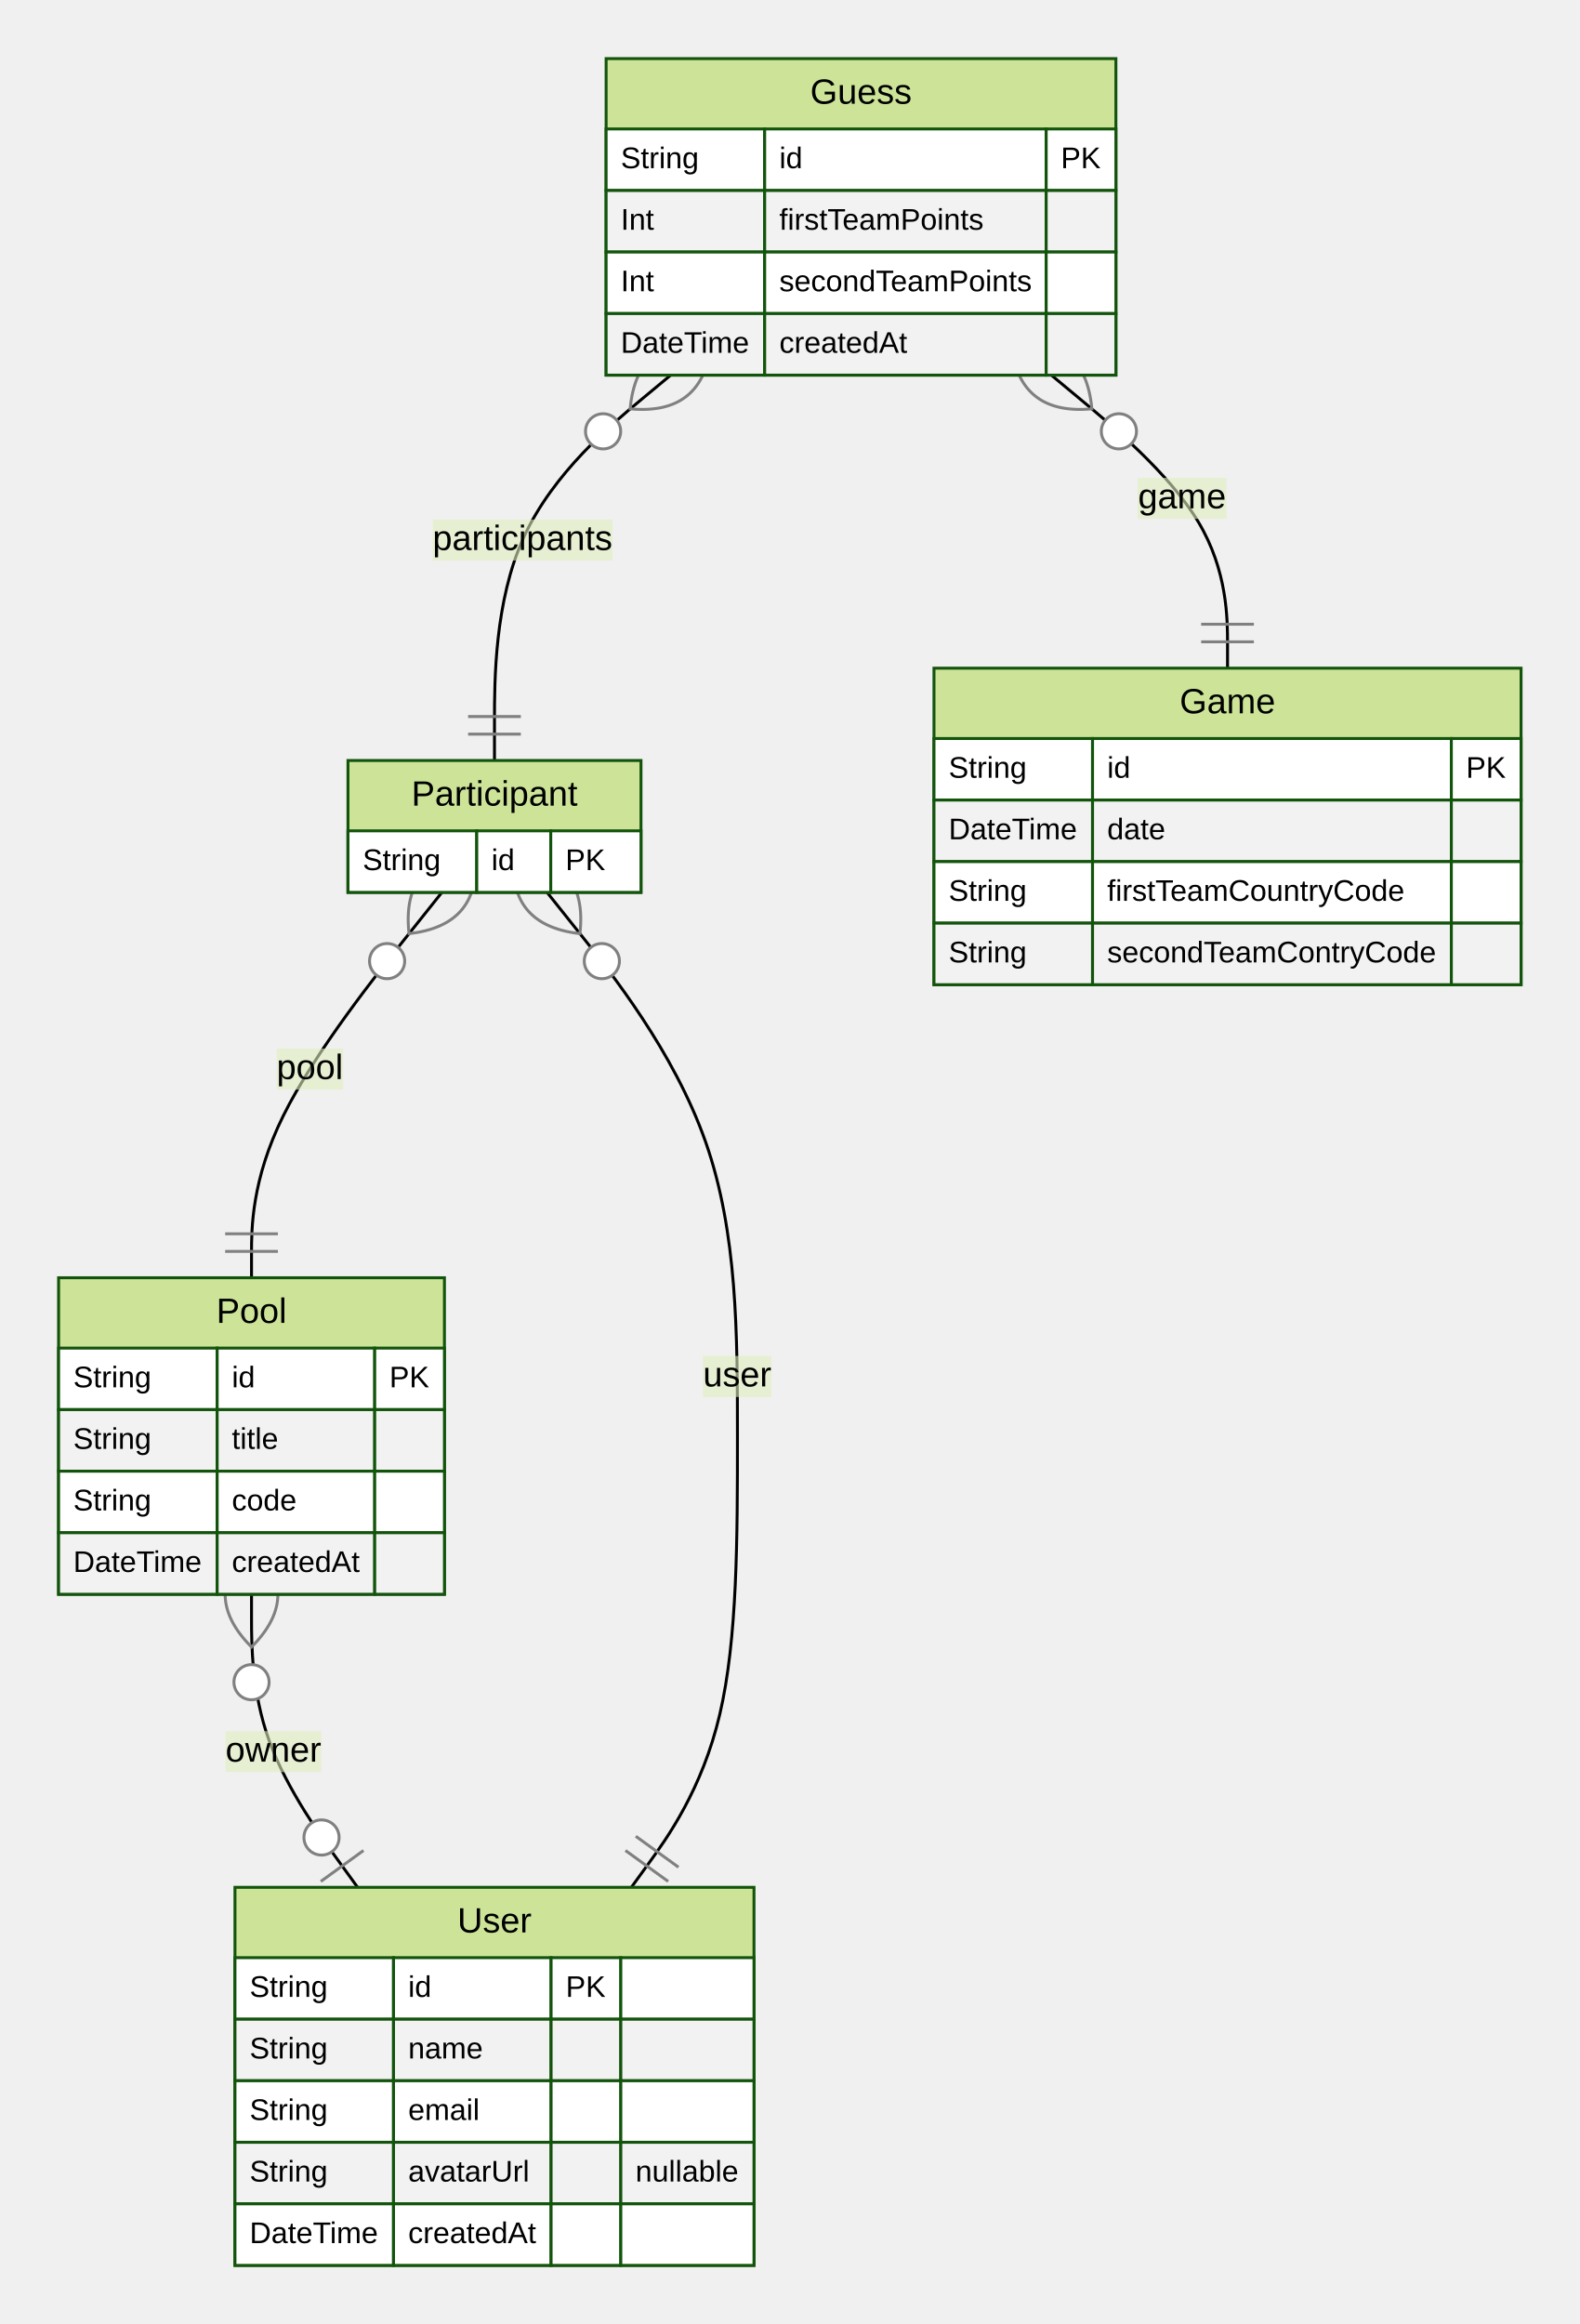
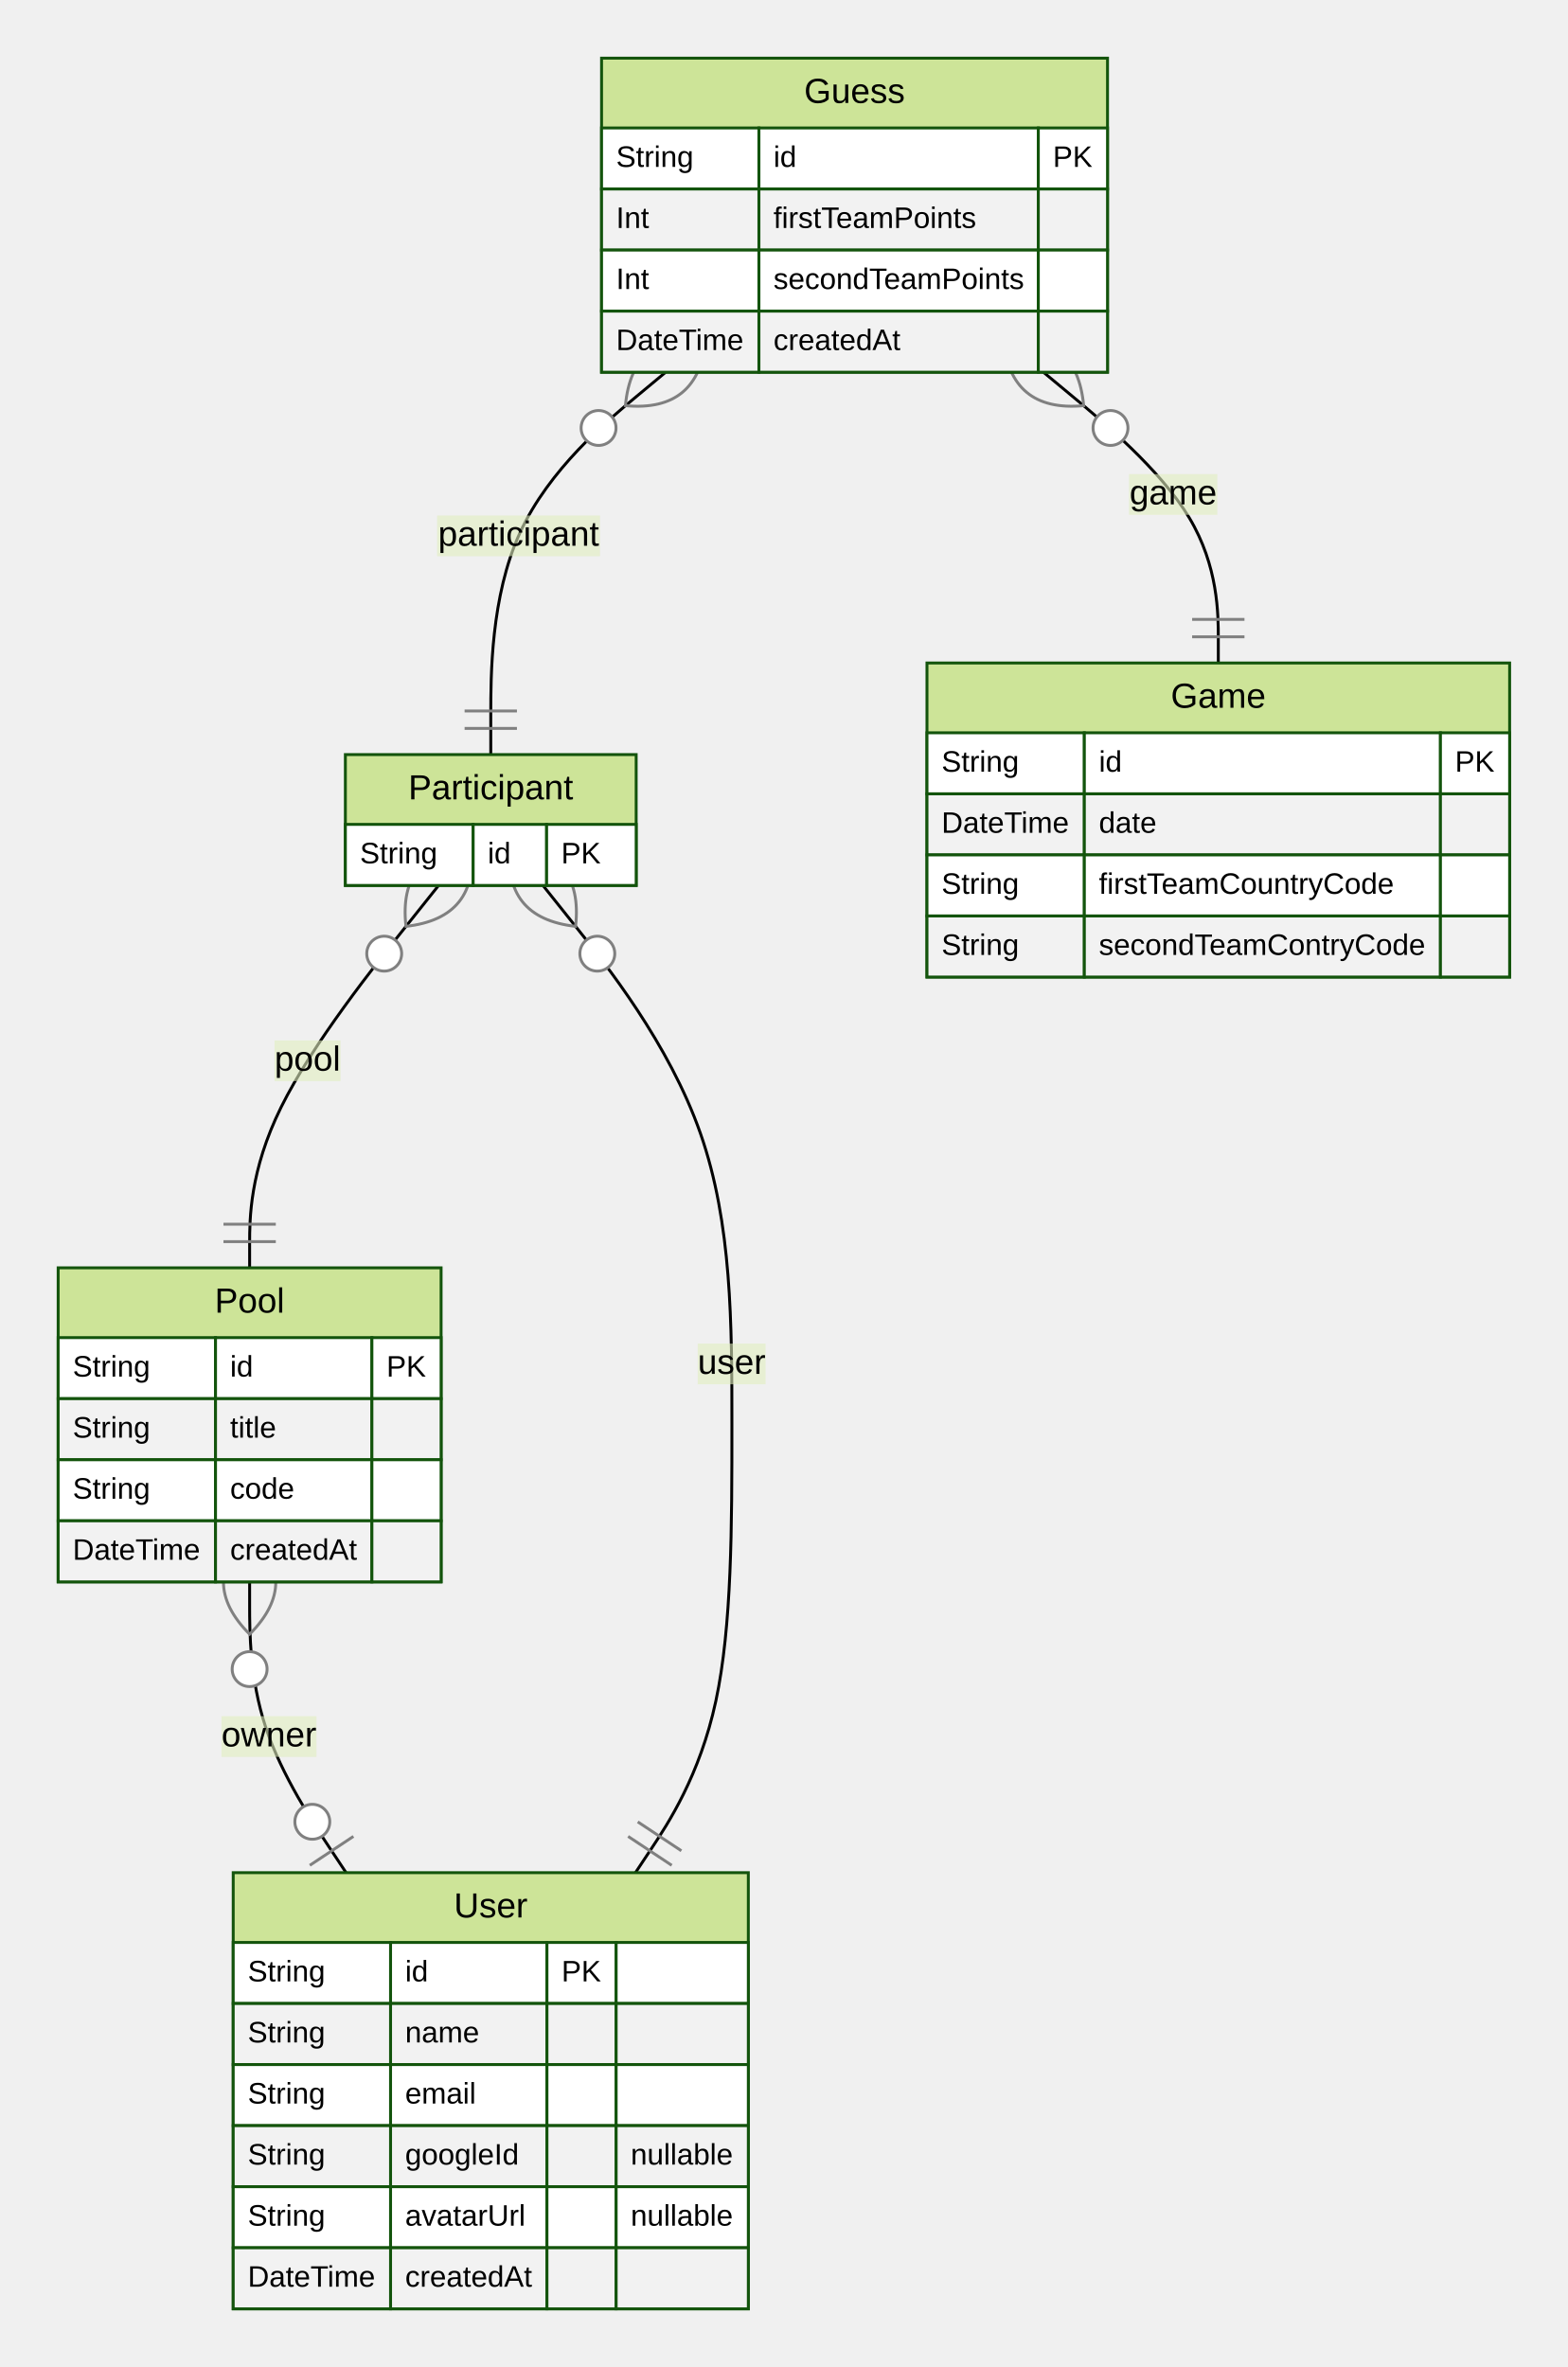
- <svg xmlns="http://www.w3.org/2000/svg" aria-labelledby="chart-title-mermaid-0 chart-desc-mermaid-0" role="img" viewBox="0 0 539.125 793" style="max-width: 539.125px; background-color: white;" width="100%" id="mermaid-0">
+ <svg xmlns="http://www.w3.org/2000/svg" aria-labelledby="chart-title-mermaid-0 chart-desc-mermaid-0" role="img" viewBox="0 0 539.125 814" style="max-width: 539.125px; background-color: white;" width="100%" id="mermaid-0">
  <style>#mermaid-0 {font-family:"trebuchet ms",verdana,arial,sans-serif;font-size:16px;fill:#000000;}#mermaid-0 .error-icon{fill:#552222;}#mermaid-0 .error-text{fill:#552222;stroke:#552222;}#mermaid-0 .edge-thickness-normal{stroke-width:2px;}#mermaid-0 .edge-thickness-thick{stroke-width:3.5px;}#mermaid-0 .edge-pattern-solid{stroke-dasharray:0;}#mermaid-0 .edge-pattern-dashed{stroke-dasharray:3;}#mermaid-0 .edge-pattern-dotted{stroke-dasharray:2;}#mermaid-0 .marker{fill:#000000;stroke:#000000;}#mermaid-0 .marker.cross{stroke:#000000;}#mermaid-0 svg{font-family:"trebuchet ms",verdana,arial,sans-serif;font-size:16px;}#mermaid-0 .entityBox{fill:#cde498;stroke:#13540c;}#mermaid-0 .attributeBoxOdd{fill:#ffffff;stroke:#13540c;}#mermaid-0 .attributeBoxEven{fill:#f2f2f2;stroke:#13540c;}#mermaid-0 .relationshipLabelBox{fill:hsl(78.158, 58.462%, 84.51%);opacity:0.7;background-color:hsl(78.158, 58.462%, 84.51%);}#mermaid-0 .relationshipLabelBox rect{opacity:0.5;}#mermaid-0 .relationshipLine{stroke:#000000;}#mermaid-0 :root{--mermaid-font-family:"trebuchet ms",verdana,arial,sans-serif;}</style>
  <g />
  <defs>
    <marker orient="auto" markerHeight="18" markerWidth="18" refY="9" refX="0" id="ONLY_ONE_START">
      <path d="M9,0 L9,18 M15,0 L15,18" fill="none" stroke="gray" />
    </marker>
  </defs>
  <defs>
    <marker orient="auto" markerHeight="18" markerWidth="18" refY="9" refX="18" id="ONLY_ONE_END">
      <path d="M3,0 L3,18 M9,0 L9,18" fill="none" stroke="gray" />
    </marker>
  </defs>
  <defs>
    <marker orient="auto" markerHeight="18" markerWidth="30" refY="9" refX="0" id="ZERO_OR_ONE_START">
      <circle r="6" cy="9" cx="21" fill="white" stroke="gray" />
      <path d="M9,0 L9,18" fill="none" stroke="gray" />
    </marker>
  </defs>
  <defs>
    <marker orient="auto" markerHeight="18" markerWidth="30" refY="9" refX="30" id="ZERO_OR_ONE_END">
      <circle r="6" cy="9" cx="9" fill="white" stroke="gray" />
      <path d="M21,0 L21,18" fill="none" stroke="gray" />
    </marker>
  </defs>
  <defs>
    <marker orient="auto" markerHeight="36" markerWidth="45" refY="18" refX="18" id="ONE_OR_MORE_START">
      <path d="M0,18 Q 18,0 36,18 Q 18,36 0,18 M42,9 L42,27" fill="none" stroke="gray" />
    </marker>
  </defs>
  <defs>
    <marker orient="auto" markerHeight="36" markerWidth="45" refY="18" refX="27" id="ONE_OR_MORE_END">
      <path d="M3,9 L3,27 M9,18 Q27,0 45,18 Q27,36 9,18" fill="none" stroke="gray" />
    </marker>
  </defs>
  <defs>
    <marker orient="auto" markerHeight="36" markerWidth="57" refY="18" refX="18" id="ZERO_OR_MORE_START">
      <circle r="6" cy="18" cx="48" fill="white" stroke="gray" />
      <path d="M0,18 Q18,0 36,18 Q18,36 0,18" fill="none" stroke="gray" />
    </marker>
  </defs>
  <defs>
    <marker orient="auto" markerHeight="36" markerWidth="57" refY="18" refX="39" id="ZERO_OR_MORE_END">
      <circle r="6" cy="18" cx="9" fill="white" stroke="gray" />
      <path d="M21,18 Q39,0 57,18 Q39,36 21,18" fill="none" stroke="gray" />
    </marker>
  </defs>
-   <path marker-start="url(#ZERO_OR_MORE_START)" marker-end="url(#ZERO_OR_ONE_END)" fill="none" stroke="gray" d="M85.841,544L85.841,552.333C85.841,560.667,85.841,577.333,91.876,594C97.911,610.667,109.981,627.333,116.016,635.667L122.051,644" class="er relationshipLine" />
-   <path marker-start="url(#ZERO_OR_MORE_START)" marker-end="url(#ONLY_ONE_END)" fill="none" stroke="gray" d="M186.702,304.5L197.532,318.083C208.362,331.667,230.023,358.833,240.853,389.75C251.683,420.667,251.683,455.333,251.683,490C251.683,524.667,251.683,559.333,245.648,585C239.613,610.667,227.543,627.333,221.508,635.667L215.473,644" class="er relationshipLine" />
+   <path marker-start="url(#ZERO_OR_MORE_START)" marker-end="url(#ZERO_OR_ONE_END)" fill="none" stroke="gray" d="M85.841,544L85.841,552.333C85.841,560.667,85.841,577.333,91.37,594C96.898,610.667,107.954,627.333,113.482,635.667L119.01,644" class="er relationshipLine" />
+   <path marker-start="url(#ZERO_OR_MORE_START)" marker-end="url(#ONLY_ONE_END)" fill="none" stroke="gray" d="M186.702,304.5L197.532,318.083C208.362,331.667,230.023,358.833,240.853,389.75C251.683,420.667,251.683,455.333,251.683,490C251.683,524.667,251.683,559.333,246.155,585C240.627,610.667,229.571,627.333,224.043,635.667L218.515,644" class="er relationshipLine" />
  <path marker-start="url(#ZERO_OR_MORE_START)" marker-end="url(#ONLY_ONE_END)" fill="none" stroke="gray" d="M150.823,304.5L139.992,318.083C129.162,331.667,107.502,358.833,96.672,380.75C85.841,402.667,85.841,419.333,85.841,427.667L85.841,436" class="er relationshipLine" />
  <path marker-start="url(#ZERO_OR_MORE_START)" marker-end="url(#ONLY_ONE_END)" fill="none" stroke="gray" d="M228.902,128L218.879,136.333C208.855,144.667,188.809,161.333,178.786,183.25C168.762,205.167,168.762,232.333,168.762,245.917L168.762,259.5" class="er relationshipLine" />
  <path marker-start="url(#ZERO_OR_MORE_START)" marker-end="url(#ONLY_ONE_END)" fill="none" stroke="gray" d="M358.804,128L368.827,136.333C378.851,144.667,398.897,161.333,408.92,178C418.944,194.667,418.944,211.333,418.944,219.667L418.944,228" class="er relationshipLine" />
  <g transform="translate(20,436 )" id="Pool">
    <rect height="108" width="131.683" y="0" x="0" stroke="gray" fill-opacity="100%" fill="honeydew" class="er entityBox" />
    <text transform="translate(65.84149,12)" style="font-family: &quot;trebuchet ms&quot;, verdana, arial, sans-serif;; font-size: 12px" text-anchor="middle" dominant-baseline="middle" y="0" x="0" id="entity-Pool" class="er entityLabel">Pool</text>
    <rect height="21" width="54.113" y="24" x="0" stroke="gray" fill-opacity="100%" fill="honeydew" class="er attributeBoxOdd" />
    <text transform="translate(5,34.5)" style="font-family: &quot;trebuchet ms&quot;, verdana, arial, sans-serif;; font-size: 10.2px" text-anchor="left" dominant-baseline="middle" y="0" x="0" id="entity-Pool-attr-1-type" class="er entityLabel">String</text>
    <rect height="21" width="53.775" y="24" x="54.113" stroke="gray" fill-opacity="100%" fill="honeydew" class="er attributeBoxOdd" />
    <text transform="translate(59.11313,34.5)" style="font-family: &quot;trebuchet ms&quot;, verdana, arial, sans-serif;; font-size: 10.2px" text-anchor="left" dominant-baseline="middle" y="0" x="0" id="entity-Pool-attr-1-name" class="er entityLabel">id</text>
    <rect height="21" width="23.795" y="24" x="107.888" stroke="gray" fill-opacity="100%" fill="honeydew" class="er attributeBoxOdd" />
    <text transform="translate(112.888,34.5)" style="font-family: &quot;trebuchet ms&quot;, verdana, arial, sans-serif;; font-size: 10.2px" text-anchor="left" dominant-baseline="middle" y="0" x="0" id="entity-Pool-attr-1-key" class="er entityLabel">PK</text>
    <rect height="21" width="54.113" y="45" x="0" stroke="gray" fill-opacity="100%" fill="honeydew" class="er attributeBoxEven" />
    <text transform="translate(5,55.5)" style="font-family: &quot;trebuchet ms&quot;, verdana, arial, sans-serif;; font-size: 10.2px" text-anchor="left" dominant-baseline="middle" y="0" x="0" id="entity-Pool-attr-2-type" class="er entityLabel">String</text>
    <rect height="21" width="53.775" y="45" x="54.113" stroke="gray" fill-opacity="100%" fill="honeydew" class="er attributeBoxEven" />
    <text transform="translate(59.11313,55.5)" style="font-family: &quot;trebuchet ms&quot;, verdana, arial, sans-serif;; font-size: 10.2px" text-anchor="left" dominant-baseline="middle" y="0" x="0" id="entity-Pool-attr-2-name" class="er entityLabel">title</text>
    <rect height="21" width="23.795" y="45" x="107.888" stroke="gray" fill-opacity="100%" fill="honeydew" class="er attributeBoxEven" />
    <text transform="translate(112.888,55.5)" style="font-family: &quot;trebuchet ms&quot;, verdana, arial, sans-serif;; font-size: 10.2px" text-anchor="left" dominant-baseline="middle" y="0" x="0" id="entity-Pool-attr-2-key" class="er entityLabel" />
    <rect height="21" width="54.113" y="66" x="0" stroke="gray" fill-opacity="100%" fill="honeydew" class="er attributeBoxOdd" />
    <text transform="translate(5,76.5)" style="font-family: &quot;trebuchet ms&quot;, verdana, arial, sans-serif;; font-size: 10.2px" text-anchor="left" dominant-baseline="middle" y="0" x="0" id="entity-Pool-attr-3-type" class="er entityLabel">String</text>
    <rect height="21" width="53.775" y="66" x="54.113" stroke="gray" fill-opacity="100%" fill="honeydew" class="er attributeBoxOdd" />
    <text transform="translate(59.11313,76.5)" style="font-family: &quot;trebuchet ms&quot;, verdana, arial, sans-serif;; font-size: 10.2px" text-anchor="left" dominant-baseline="middle" y="0" x="0" id="entity-Pool-attr-3-name" class="er entityLabel">code</text>
    <rect height="21" width="23.795" y="66" x="107.888" stroke="gray" fill-opacity="100%" fill="honeydew" class="er attributeBoxOdd" />
    <text transform="translate(112.888,76.5)" style="font-family: &quot;trebuchet ms&quot;, verdana, arial, sans-serif;; font-size: 10.2px" text-anchor="left" dominant-baseline="middle" y="0" x="0" id="entity-Pool-attr-3-key" class="er entityLabel" />
    <rect height="21" width="54.113" y="87" x="0" stroke="gray" fill-opacity="100%" fill="honeydew" class="er attributeBoxEven" />
    <text transform="translate(5,97.5)" style="font-family: &quot;trebuchet ms&quot;, verdana, arial, sans-serif;; font-size: 10.2px" text-anchor="left" dominant-baseline="middle" y="0" x="0" id="entity-Pool-attr-4-type" class="er entityLabel">DateTime</text>
    <rect height="21" width="53.775" y="87" x="54.113" stroke="gray" fill-opacity="100%" fill="honeydew" class="er attributeBoxEven" />
    <text transform="translate(59.11313,97.5)" style="font-family: &quot;trebuchet ms&quot;, verdana, arial, sans-serif;; font-size: 10.2px" text-anchor="left" dominant-baseline="middle" y="0" x="0" id="entity-Pool-attr-4-name" class="er entityLabel">createdAt</text>
    <rect height="21" width="23.795" y="87" x="107.888" stroke="gray" fill-opacity="100%" fill="honeydew" class="er attributeBoxEven" />
    <text transform="translate(112.888,97.5)" style="font-family: &quot;trebuchet ms&quot;, verdana, arial, sans-serif;; font-size: 10.2px" text-anchor="left" dominant-baseline="middle" y="0" x="0" id="entity-Pool-attr-4-key" class="er entityLabel" />
  </g>
  <g transform="translate(118.7622,259.5 )" id="Participant">
    <rect height="45" width="100" y="0" x="0" stroke="gray" fill-opacity="100%" fill="honeydew" class="er entityBox" />
    <text transform="translate(50,12)" style="font-family: &quot;trebuchet ms&quot;, verdana, arial, sans-serif;; font-size: 12px" text-anchor="middle" dominant-baseline="middle" y="0" x="0" id="entity-Participant" class="er entityLabel">Participant</text>
    <rect height="21" width="43.945" y="24" x="0" stroke="gray" fill-opacity="100%" fill="honeydew" class="er attributeBoxOdd" />
    <text transform="translate(5,34.5)" style="font-family: &quot;trebuchet ms&quot;, verdana, arial, sans-serif;; font-size: 10.2px" text-anchor="left" dominant-baseline="middle" y="0" x="0" id="entity-Participant-attr-1-type" class="er entityLabel">String</text>
    <rect height="21" width="25.262" y="24" x="43.945" stroke="gray" fill-opacity="100%" fill="honeydew" class="er attributeBoxOdd" />
    <text transform="translate(48.94526,34.5)" style="font-family: &quot;trebuchet ms&quot;, verdana, arial, sans-serif;; font-size: 10.2px" text-anchor="left" dominant-baseline="middle" y="0" x="0" id="entity-Participant-attr-1-name" class="er entityLabel">id</text>
    <rect height="21" width="30.793" y="24" x="69.207" stroke="gray" fill-opacity="100%" fill="honeydew" class="er attributeBoxOdd" />
    <text transform="translate(74.20681,34.5)" style="font-family: &quot;trebuchet ms&quot;, verdana, arial, sans-serif;; font-size: 10.2px" text-anchor="left" dominant-baseline="middle" y="0" x="0" id="entity-Participant-attr-1-key" class="er entityLabel">PK</text>
  </g>
  <g transform="translate(80.19414,644 )" id="User">
-     <rect height="129" width="177.136" y="0" x="0" stroke="gray" fill-opacity="100%" fill="honeydew" class="er entityBox" />
+     <rect height="150" width="177.136" y="0" x="0" stroke="gray" fill-opacity="100%" fill="honeydew" class="er entityBox" />
    <text transform="translate(88.5681,12)" style="font-family: &quot;trebuchet ms&quot;, verdana, arial, sans-serif;; font-size: 12px" text-anchor="middle" dominant-baseline="middle" y="0" x="0" id="entity-User" class="er entityLabel">User</text>
    <rect height="21" width="54.113" y="24" x="0" stroke="gray" fill-opacity="100%" fill="honeydew" class="er attributeBoxOdd" />
    <text transform="translate(5,34.5)" style="font-family: &quot;trebuchet ms&quot;, verdana, arial, sans-serif;; font-size: 10.2px" text-anchor="left" dominant-baseline="middle" y="0" x="0" id="entity-User-attr-1-type" class="er entityLabel">String</text>
    <rect height="21" width="53.775" y="24" x="54.113" stroke="gray" fill-opacity="100%" fill="honeydew" class="er attributeBoxOdd" />
    <text transform="translate(59.11313,34.5)" style="font-family: &quot;trebuchet ms&quot;, verdana, arial, sans-serif;; font-size: 10.2px" text-anchor="left" dominant-baseline="middle" y="0" x="0" id="entity-User-attr-1-name" class="er entityLabel">id</text>
    <rect height="21" width="23.795" y="24" x="107.888" stroke="gray" fill-opacity="100%" fill="honeydew" class="er attributeBoxOdd" />
    <text transform="translate(112.888,34.5)" style="font-family: &quot;trebuchet ms&quot;, verdana, arial, sans-serif;; font-size: 10.2px" text-anchor="left" dominant-baseline="middle" y="0" x="0" id="entity-User-attr-1-key" class="er entityLabel">PK</text>
    <rect height="21" width="45.453" y="24" x="131.683" stroke="gray" fill-opacity="100%" fill="honeydew" class="er attributeBoxOdd" />
    <text transform="translate(136.683,34.5)" style="font-family: &quot;trebuchet ms&quot;, verdana, arial, sans-serif;; font-size: 10.2px" text-anchor="left" dominant-baseline="middle" y="0" x="0" id="entity-User-attr-1-comment" class="er entityLabel" />
    <rect height="21" width="54.113" y="45" x="0" stroke="gray" fill-opacity="100%" fill="honeydew" class="er attributeBoxEven" />
    <text transform="translate(5,55.5)" style="font-family: &quot;trebuchet ms&quot;, verdana, arial, sans-serif;; font-size: 10.2px" text-anchor="left" dominant-baseline="middle" y="0" x="0" id="entity-User-attr-2-type" class="er entityLabel">String</text>
    <rect height="21" width="53.775" y="45" x="54.113" stroke="gray" fill-opacity="100%" fill="honeydew" class="er attributeBoxEven" />
    <text transform="translate(59.11313,55.5)" style="font-family: &quot;trebuchet ms&quot;, verdana, arial, sans-serif;; font-size: 10.2px" text-anchor="left" dominant-baseline="middle" y="0" x="0" id="entity-User-attr-2-name" class="er entityLabel">name</text>
    <rect height="21" width="23.795" y="45" x="107.888" stroke="gray" fill-opacity="100%" fill="honeydew" class="er attributeBoxEven" />
    <text transform="translate(112.888,55.5)" style="font-family: &quot;trebuchet ms&quot;, verdana, arial, sans-serif;; font-size: 10.2px" text-anchor="left" dominant-baseline="middle" y="0" x="0" id="entity-User-attr-2-key" class="er entityLabel" />
    <rect height="21" width="45.453" y="45" x="131.683" stroke="gray" fill-opacity="100%" fill="honeydew" class="er attributeBoxEven" />
    <text transform="translate(136.683,55.5)" style="font-family: &quot;trebuchet ms&quot;, verdana, arial, sans-serif;; font-size: 10.2px" text-anchor="left" dominant-baseline="middle" y="0" x="0" id="entity-User-attr-2-comment" class="er entityLabel" />
    <rect height="21" width="54.113" y="66" x="0" stroke="gray" fill-opacity="100%" fill="honeydew" class="er attributeBoxOdd" />
    <text transform="translate(5,76.5)" style="font-family: &quot;trebuchet ms&quot;, verdana, arial, sans-serif;; font-size: 10.2px" text-anchor="left" dominant-baseline="middle" y="0" x="0" id="entity-User-attr-3-type" class="er entityLabel">String</text>
    <rect height="21" width="53.775" y="66" x="54.113" stroke="gray" fill-opacity="100%" fill="honeydew" class="er attributeBoxOdd" />
    <text transform="translate(59.11313,76.5)" style="font-family: &quot;trebuchet ms&quot;, verdana, arial, sans-serif;; font-size: 10.2px" text-anchor="left" dominant-baseline="middle" y="0" x="0" id="entity-User-attr-3-name" class="er entityLabel">email</text>
    <rect height="21" width="23.795" y="66" x="107.888" stroke="gray" fill-opacity="100%" fill="honeydew" class="er attributeBoxOdd" />
    <text transform="translate(112.888,76.5)" style="font-family: &quot;trebuchet ms&quot;, verdana, arial, sans-serif;; font-size: 10.2px" text-anchor="left" dominant-baseline="middle" y="0" x="0" id="entity-User-attr-3-key" class="er entityLabel" />
    <rect height="21" width="45.453" y="66" x="131.683" stroke="gray" fill-opacity="100%" fill="honeydew" class="er attributeBoxOdd" />
    <text transform="translate(136.683,76.5)" style="font-family: &quot;trebuchet ms&quot;, verdana, arial, sans-serif;; font-size: 10.2px" text-anchor="left" dominant-baseline="middle" y="0" x="0" id="entity-User-attr-3-comment" class="er entityLabel" />
    <rect height="21" width="54.113" y="87" x="0" stroke="gray" fill-opacity="100%" fill="honeydew" class="er attributeBoxEven" />
    <text transform="translate(5,97.5)" style="font-family: &quot;trebuchet ms&quot;, verdana, arial, sans-serif;; font-size: 10.2px" text-anchor="left" dominant-baseline="middle" y="0" x="0" id="entity-User-attr-4-type" class="er entityLabel">String</text>
    <rect height="21" width="53.775" y="87" x="54.113" stroke="gray" fill-opacity="100%" fill="honeydew" class="er attributeBoxEven" />
-     <text transform="translate(59.11313,97.5)" style="font-family: &quot;trebuchet ms&quot;, verdana, arial, sans-serif;; font-size: 10.2px" text-anchor="left" dominant-baseline="middle" y="0" x="0" id="entity-User-attr-4-name" class="er entityLabel">avatarUrl</text>
+     <text transform="translate(59.11313,97.5)" style="font-family: &quot;trebuchet ms&quot;, verdana, arial, sans-serif;; font-size: 10.2px" text-anchor="left" dominant-baseline="middle" y="0" x="0" id="entity-User-attr-4-name" class="er entityLabel">googleId</text>
    <rect height="21" width="23.795" y="87" x="107.888" stroke="gray" fill-opacity="100%" fill="honeydew" class="er attributeBoxEven" />
    <text transform="translate(112.888,97.5)" style="font-family: &quot;trebuchet ms&quot;, verdana, arial, sans-serif;; font-size: 10.2px" text-anchor="left" dominant-baseline="middle" y="0" x="0" id="entity-User-attr-4-key" class="er entityLabel" />
    <rect height="21" width="45.453" y="87" x="131.683" stroke="gray" fill-opacity="100%" fill="honeydew" class="er attributeBoxEven" />
    <text transform="translate(136.683,97.5)" style="font-family: &quot;trebuchet ms&quot;, verdana, arial, sans-serif;; font-size: 10.2px" text-anchor="left" dominant-baseline="middle" y="0" x="0" id="entity-User-attr-4-comment" class="er entityLabel">nullable</text>
    <rect height="21" width="54.113" y="108" x="0" stroke="gray" fill-opacity="100%" fill="honeydew" class="er attributeBoxOdd" />
-     <text transform="translate(5,118.5)" style="font-family: &quot;trebuchet ms&quot;, verdana, arial, sans-serif;; font-size: 10.2px" text-anchor="left" dominant-baseline="middle" y="0" x="0" id="entity-User-attr-5-type" class="er entityLabel">DateTime</text>
+     <text transform="translate(5,118.5)" style="font-family: &quot;trebuchet ms&quot;, verdana, arial, sans-serif;; font-size: 10.2px" text-anchor="left" dominant-baseline="middle" y="0" x="0" id="entity-User-attr-5-type" class="er entityLabel">String</text>
    <rect height="21" width="53.775" y="108" x="54.113" stroke="gray" fill-opacity="100%" fill="honeydew" class="er attributeBoxOdd" />
-     <text transform="translate(59.11313,118.5)" style="font-family: &quot;trebuchet ms&quot;, verdana, arial, sans-serif;; font-size: 10.2px" text-anchor="left" dominant-baseline="middle" y="0" x="0" id="entity-User-attr-5-name" class="er entityLabel">createdAt</text>
+     <text transform="translate(59.11313,118.5)" style="font-family: &quot;trebuchet ms&quot;, verdana, arial, sans-serif;; font-size: 10.2px" text-anchor="left" dominant-baseline="middle" y="0" x="0" id="entity-User-attr-5-name" class="er entityLabel">avatarUrl</text>
    <rect height="21" width="23.795" y="108" x="107.888" stroke="gray" fill-opacity="100%" fill="honeydew" class="er attributeBoxOdd" />
    <text transform="translate(112.888,118.5)" style="font-family: &quot;trebuchet ms&quot;, verdana, arial, sans-serif;; font-size: 10.2px" text-anchor="left" dominant-baseline="middle" y="0" x="0" id="entity-User-attr-5-key" class="er entityLabel" />
    <rect height="21" width="45.453" y="108" x="131.683" stroke="gray" fill-opacity="100%" fill="honeydew" class="er attributeBoxOdd" />
-     <text transform="translate(136.683,118.5)" style="font-family: &quot;trebuchet ms&quot;, verdana, arial, sans-serif;; font-size: 10.2px" text-anchor="left" dominant-baseline="middle" y="0" x="0" id="entity-User-attr-5-comment" class="er entityLabel" />
+     <text transform="translate(136.683,118.5)" style="font-family: &quot;trebuchet ms&quot;, verdana, arial, sans-serif;; font-size: 10.2px" text-anchor="left" dominant-baseline="middle" y="0" x="0" id="entity-User-attr-5-comment" class="er entityLabel">nullable</text>
+     <rect height="21" width="54.113" y="129" x="0" stroke="gray" fill-opacity="100%" fill="honeydew" class="er attributeBoxEven" />
+     <text transform="translate(5,139.5)" style="font-family: &quot;trebuchet ms&quot;, verdana, arial, sans-serif;; font-size: 10.2px" text-anchor="left" dominant-baseline="middle" y="0" x="0" id="entity-User-attr-6-type" class="er entityLabel">DateTime</text>
+     <rect height="21" width="53.775" y="129" x="54.113" stroke="gray" fill-opacity="100%" fill="honeydew" class="er attributeBoxEven" />
+     <text transform="translate(59.11313,139.5)" style="font-family: &quot;trebuchet ms&quot;, verdana, arial, sans-serif;; font-size: 10.2px" text-anchor="left" dominant-baseline="middle" y="0" x="0" id="entity-User-attr-6-name" class="er entityLabel">createdAt</text>
+     <rect height="21" width="23.795" y="129" x="107.888" stroke="gray" fill-opacity="100%" fill="honeydew" class="er attributeBoxEven" />
+     <text transform="translate(112.888,139.5)" style="font-family: &quot;trebuchet ms&quot;, verdana, arial, sans-serif;; font-size: 10.2px" text-anchor="left" dominant-baseline="middle" y="0" x="0" id="entity-User-attr-6-key" class="er entityLabel" />
+     <rect height="21" width="45.453" y="129" x="131.683" stroke="gray" fill-opacity="100%" fill="honeydew" class="er attributeBoxEven" />
+     <text transform="translate(136.683,139.5)" style="font-family: &quot;trebuchet ms&quot;, verdana, arial, sans-serif;; font-size: 10.2px" text-anchor="left" dominant-baseline="middle" y="0" x="0" id="entity-User-attr-6-comment" class="er entityLabel" />
  </g>
  <g transform="translate(318.7622,228 )" id="Game">
    <rect height="108" width="200.363" y="0" x="0" stroke="gray" fill-opacity="100%" fill="honeydew" class="er entityBox" />
    <text transform="translate(100.1816,12)" style="font-family: &quot;trebuchet ms&quot;, verdana, arial, sans-serif;; font-size: 12px" text-anchor="middle" dominant-baseline="middle" y="0" x="0" id="entity-Game" class="er entityLabel">Game</text>
    <rect height="21" width="54.113" y="24" x="0" stroke="gray" fill-opacity="100%" fill="honeydew" class="er attributeBoxOdd" />
    <text transform="translate(5,34.5)" style="font-family: &quot;trebuchet ms&quot;, verdana, arial, sans-serif;; font-size: 10.2px" text-anchor="left" dominant-baseline="middle" y="0" x="0" id="entity-Game-attr-1-type" class="er entityLabel">String</text>
    <rect height="21" width="122.455" y="24" x="54.113" stroke="gray" fill-opacity="100%" fill="honeydew" class="er attributeBoxOdd" />
    <text transform="translate(59.11313,34.5)" style="font-family: &quot;trebuchet ms&quot;, verdana, arial, sans-serif;; font-size: 10.2px" text-anchor="left" dominant-baseline="middle" y="0" x="0" id="entity-Game-attr-1-name" class="er entityLabel">id</text>
    <rect height="21" width="23.795" y="24" x="176.568" stroke="gray" fill-opacity="100%" fill="honeydew" class="er attributeBoxOdd" />
    <text transform="translate(181.5681,34.5)" style="font-family: &quot;trebuchet ms&quot;, verdana, arial, sans-serif;; font-size: 10.2px" text-anchor="left" dominant-baseline="middle" y="0" x="0" id="entity-Game-attr-1-key" class="er entityLabel">PK</text>
    <rect height="21" width="54.113" y="45" x="0" stroke="gray" fill-opacity="100%" fill="honeydew" class="er attributeBoxEven" />
    <text transform="translate(5,55.5)" style="font-family: &quot;trebuchet ms&quot;, verdana, arial, sans-serif;; font-size: 10.2px" text-anchor="left" dominant-baseline="middle" y="0" x="0" id="entity-Game-attr-2-type" class="er entityLabel">DateTime</text>
    <rect height="21" width="122.455" y="45" x="54.113" stroke="gray" fill-opacity="100%" fill="honeydew" class="er attributeBoxEven" />
    <text transform="translate(59.11313,55.5)" style="font-family: &quot;trebuchet ms&quot;, verdana, arial, sans-serif;; font-size: 10.2px" text-anchor="left" dominant-baseline="middle" y="0" x="0" id="entity-Game-attr-2-name" class="er entityLabel">date</text>
    <rect height="21" width="23.795" y="45" x="176.568" stroke="gray" fill-opacity="100%" fill="honeydew" class="er attributeBoxEven" />
    <text transform="translate(181.5681,55.5)" style="font-family: &quot;trebuchet ms&quot;, verdana, arial, sans-serif;; font-size: 10.2px" text-anchor="left" dominant-baseline="middle" y="0" x="0" id="entity-Game-attr-2-key" class="er entityLabel" />
    <rect height="21" width="54.113" y="66" x="0" stroke="gray" fill-opacity="100%" fill="honeydew" class="er attributeBoxOdd" />
    <text transform="translate(5,76.5)" style="font-family: &quot;trebuchet ms&quot;, verdana, arial, sans-serif;; font-size: 10.2px" text-anchor="left" dominant-baseline="middle" y="0" x="0" id="entity-Game-attr-3-type" class="er entityLabel">String</text>
    <rect height="21" width="122.455" y="66" x="54.113" stroke="gray" fill-opacity="100%" fill="honeydew" class="er attributeBoxOdd" />
    <text transform="translate(59.11313,76.5)" style="font-family: &quot;trebuchet ms&quot;, verdana, arial, sans-serif;; font-size: 10.2px" text-anchor="left" dominant-baseline="middle" y="0" x="0" id="entity-Game-attr-3-name" class="er entityLabel">firstTeamCountryCode</text>
    <rect height="21" width="23.795" y="66" x="176.568" stroke="gray" fill-opacity="100%" fill="honeydew" class="er attributeBoxOdd" />
    <text transform="translate(181.5681,76.5)" style="font-family: &quot;trebuchet ms&quot;, verdana, arial, sans-serif;; font-size: 10.2px" text-anchor="left" dominant-baseline="middle" y="0" x="0" id="entity-Game-attr-3-key" class="er entityLabel" />
    <rect height="21" width="54.113" y="87" x="0" stroke="gray" fill-opacity="100%" fill="honeydew" class="er attributeBoxEven" />
    <text transform="translate(5,97.5)" style="font-family: &quot;trebuchet ms&quot;, verdana, arial, sans-serif;; font-size: 10.2px" text-anchor="left" dominant-baseline="middle" y="0" x="0" id="entity-Game-attr-4-type" class="er entityLabel">String</text>
    <rect height="21" width="122.455" y="87" x="54.113" stroke="gray" fill-opacity="100%" fill="honeydew" class="er attributeBoxEven" />
    <text transform="translate(59.11313,97.5)" style="font-family: &quot;trebuchet ms&quot;, verdana, arial, sans-serif;; font-size: 10.2px" text-anchor="left" dominant-baseline="middle" y="0" x="0" id="entity-Game-attr-4-name" class="er entityLabel">secondTeamContryCode</text>
    <rect height="21" width="23.795" y="87" x="176.568" stroke="gray" fill-opacity="100%" fill="honeydew" class="er attributeBoxEven" />
    <text transform="translate(181.5681,97.5)" style="font-family: &quot;trebuchet ms&quot;, verdana, arial, sans-serif;; font-size: 10.2px" text-anchor="left" dominant-baseline="middle" y="0" x="0" id="entity-Game-attr-4-key" class="er entityLabel" />
  </g>
  <g transform="translate(206.8599,20 )" id="Guess">
    <rect height="108" width="173.986" y="0" x="0" stroke="gray" fill-opacity="100%" fill="honeydew" class="er entityBox" />
    <text transform="translate(86.99312,12)" style="font-family: &quot;trebuchet ms&quot;, verdana, arial, sans-serif;; font-size: 12px" text-anchor="middle" dominant-baseline="middle" y="0" x="0" id="entity-Guess" class="er entityLabel">Guess</text>
    <rect height="21" width="54.113" y="24" x="0" stroke="gray" fill-opacity="100%" fill="honeydew" class="er attributeBoxOdd" />
    <text transform="translate(5,34.5)" style="font-family: &quot;trebuchet ms&quot;, verdana, arial, sans-serif;; font-size: 10.2px" text-anchor="left" dominant-baseline="middle" y="0" x="0" id="entity-Guess-attr-1-type" class="er entityLabel">String</text>
    <rect height="21" width="96.078" y="24" x="54.113" stroke="gray" fill-opacity="100%" fill="honeydew" class="er attributeBoxOdd" />
    <text transform="translate(59.11313,34.5)" style="font-family: &quot;trebuchet ms&quot;, verdana, arial, sans-serif;; font-size: 10.2px" text-anchor="left" dominant-baseline="middle" y="0" x="0" id="entity-Guess-attr-1-name" class="er entityLabel">id</text>
    <rect height="21" width="23.795" y="24" x="150.191" stroke="gray" fill-opacity="100%" fill="honeydew" class="er attributeBoxOdd" />
    <text transform="translate(155.1913,34.5)" style="font-family: &quot;trebuchet ms&quot;, verdana, arial, sans-serif;; font-size: 10.2px" text-anchor="left" dominant-baseline="middle" y="0" x="0" id="entity-Guess-attr-1-key" class="er entityLabel">PK</text>
    <rect height="21" width="54.113" y="45" x="0" stroke="gray" fill-opacity="100%" fill="honeydew" class="er attributeBoxEven" />
    <text transform="translate(5,55.5)" style="font-family: &quot;trebuchet ms&quot;, verdana, arial, sans-serif;; font-size: 10.2px" text-anchor="left" dominant-baseline="middle" y="0" x="0" id="entity-Guess-attr-2-type" class="er entityLabel">Int</text>
    <rect height="21" width="96.078" y="45" x="54.113" stroke="gray" fill-opacity="100%" fill="honeydew" class="er attributeBoxEven" />
    <text transform="translate(59.11313,55.5)" style="font-family: &quot;trebuchet ms&quot;, verdana, arial, sans-serif;; font-size: 10.2px" text-anchor="left" dominant-baseline="middle" y="0" x="0" id="entity-Guess-attr-2-name" class="er entityLabel">firstTeamPoints</text>
    <rect height="21" width="23.795" y="45" x="150.191" stroke="gray" fill-opacity="100%" fill="honeydew" class="er attributeBoxEven" />
    <text transform="translate(155.1913,55.5)" style="font-family: &quot;trebuchet ms&quot;, verdana, arial, sans-serif;; font-size: 10.2px" text-anchor="left" dominant-baseline="middle" y="0" x="0" id="entity-Guess-attr-2-key" class="er entityLabel" />
    <rect height="21" width="54.113" y="66" x="0" stroke="gray" fill-opacity="100%" fill="honeydew" class="er attributeBoxOdd" />
    <text transform="translate(5,76.5)" style="font-family: &quot;trebuchet ms&quot;, verdana, arial, sans-serif;; font-size: 10.2px" text-anchor="left" dominant-baseline="middle" y="0" x="0" id="entity-Guess-attr-3-type" class="er entityLabel">Int</text>
    <rect height="21" width="96.078" y="66" x="54.113" stroke="gray" fill-opacity="100%" fill="honeydew" class="er attributeBoxOdd" />
    <text transform="translate(59.11313,76.5)" style="font-family: &quot;trebuchet ms&quot;, verdana, arial, sans-serif;; font-size: 10.2px" text-anchor="left" dominant-baseline="middle" y="0" x="0" id="entity-Guess-attr-3-name" class="er entityLabel">secondTeamPoints</text>
    <rect height="21" width="23.795" y="66" x="150.191" stroke="gray" fill-opacity="100%" fill="honeydew" class="er attributeBoxOdd" />
    <text transform="translate(155.1913,76.5)" style="font-family: &quot;trebuchet ms&quot;, verdana, arial, sans-serif;; font-size: 10.2px" text-anchor="left" dominant-baseline="middle" y="0" x="0" id="entity-Guess-attr-3-key" class="er entityLabel" />
    <rect height="21" width="54.113" y="87" x="0" stroke="gray" fill-opacity="100%" fill="honeydew" class="er attributeBoxEven" />
    <text transform="translate(5,97.5)" style="font-family: &quot;trebuchet ms&quot;, verdana, arial, sans-serif;; font-size: 10.2px" text-anchor="left" dominant-baseline="middle" y="0" x="0" id="entity-Guess-attr-4-type" class="er entityLabel">DateTime</text>
    <rect height="21" width="96.078" y="87" x="54.113" stroke="gray" fill-opacity="100%" fill="honeydew" class="er attributeBoxEven" />
    <text transform="translate(59.11313,97.5)" style="font-family: &quot;trebuchet ms&quot;, verdana, arial, sans-serif;; font-size: 10.2px" text-anchor="left" dominant-baseline="middle" y="0" x="0" id="entity-Guess-attr-4-name" class="er entityLabel">createdAt</text>
    <rect height="21" width="23.795" y="87" x="150.191" stroke="gray" fill-opacity="100%" fill="honeydew" class="er attributeBoxEven" />
    <text transform="translate(155.1913,97.5)" style="font-family: &quot;trebuchet ms&quot;, verdana, arial, sans-serif;; font-size: 10.2px" text-anchor="left" dominant-baseline="middle" y="0" x="0" id="entity-Guess-attr-4-key" class="er entityLabel" />
  </g>
-   <rect fill-opacity="85%" fill="white" height="14" width="32.688" y="590.7" x="76.968" class="er relationshipLabelBox" />
-   <text style="font-family: &quot;trebuchet ms&quot;, verdana, arial, sans-serif;; font-size: 12px" dominant-baseline="middle" text-anchor="middle" y="597.7" x="93.312" id="rel1" class="er relationshipLabel">owner</text>
-   <rect fill-opacity="85%" fill="white" height="14" width="23.348" y="462.676" x="239.928" class="er relationshipLabelBox" />
-   <text style="font-family: &quot;trebuchet ms&quot;, verdana, arial, sans-serif;; font-size: 12px" dominant-baseline="middle" text-anchor="middle" y="469.676" x="251.601" id="rel2" class="er relationshipLabel">user</text>
+   <rect fill-opacity="85%" fill="white" height="14" width="32.688" y="590.185" x="76.147" class="er relationshipLabelBox" />
+   <text style="font-family: &quot;trebuchet ms&quot;, verdana, arial, sans-serif;; font-size: 12px" dominant-baseline="middle" text-anchor="middle" y="597.185" x="92.491" id="rel1" class="er relationshipLabel">owner</text>
+   <rect fill-opacity="85%" fill="white" height="14" width="23.348" y="462.055" x="239.92" class="er relationshipLabelBox" />
+   <text style="font-family: &quot;trebuchet ms&quot;, verdana, arial, sans-serif;; font-size: 12px" dominant-baseline="middle" text-anchor="middle" y="469.055" x="251.594" id="rel2" class="er relationshipLabel">user</text>
  <rect fill-opacity="85%" fill="white" height="14" width="22.688" y="357.795" x="94.4" class="er relationshipLabelBox" />
  <text style="font-family: &quot;trebuchet ms&quot;, verdana, arial, sans-serif;; font-size: 12px" dominant-baseline="middle" text-anchor="middle" y="364.795" x="105.744" id="rel3" class="er relationshipLabel">pool</text>
-   <rect fill-opacity="85%" fill="white" height="14" width="61.375" y="177.28" x="147.636" class="er relationshipLabelBox" />
-   <text style="font-family: &quot;trebuchet ms&quot;, verdana, arial, sans-serif;; font-size: 12px" dominant-baseline="middle" text-anchor="middle" y="184.28" x="178.324" id="rel4" class="er relationshipLabel">participants</text>
+   <rect fill-opacity="85%" fill="white" height="14" width="56.031" y="177.28" x="150.308" class="er relationshipLabelBox" />
+   <text style="font-family: &quot;trebuchet ms&quot;, verdana, arial, sans-serif;; font-size: 12px" dominant-baseline="middle" text-anchor="middle" y="184.28" x="178.324" id="rel4" class="er relationshipLabel">participant</text>
  <rect fill-opacity="85%" fill="white" height="14" width="30.344" y="163.046" x="388.259" class="er relationshipLabelBox" />
  <text style="font-family: &quot;trebuchet ms&quot;, verdana, arial, sans-serif;; font-size: 12px" dominant-baseline="middle" text-anchor="middle" y="170.046" x="403.431" id="rel5" class="er relationshipLabel">game</text>
</svg>
